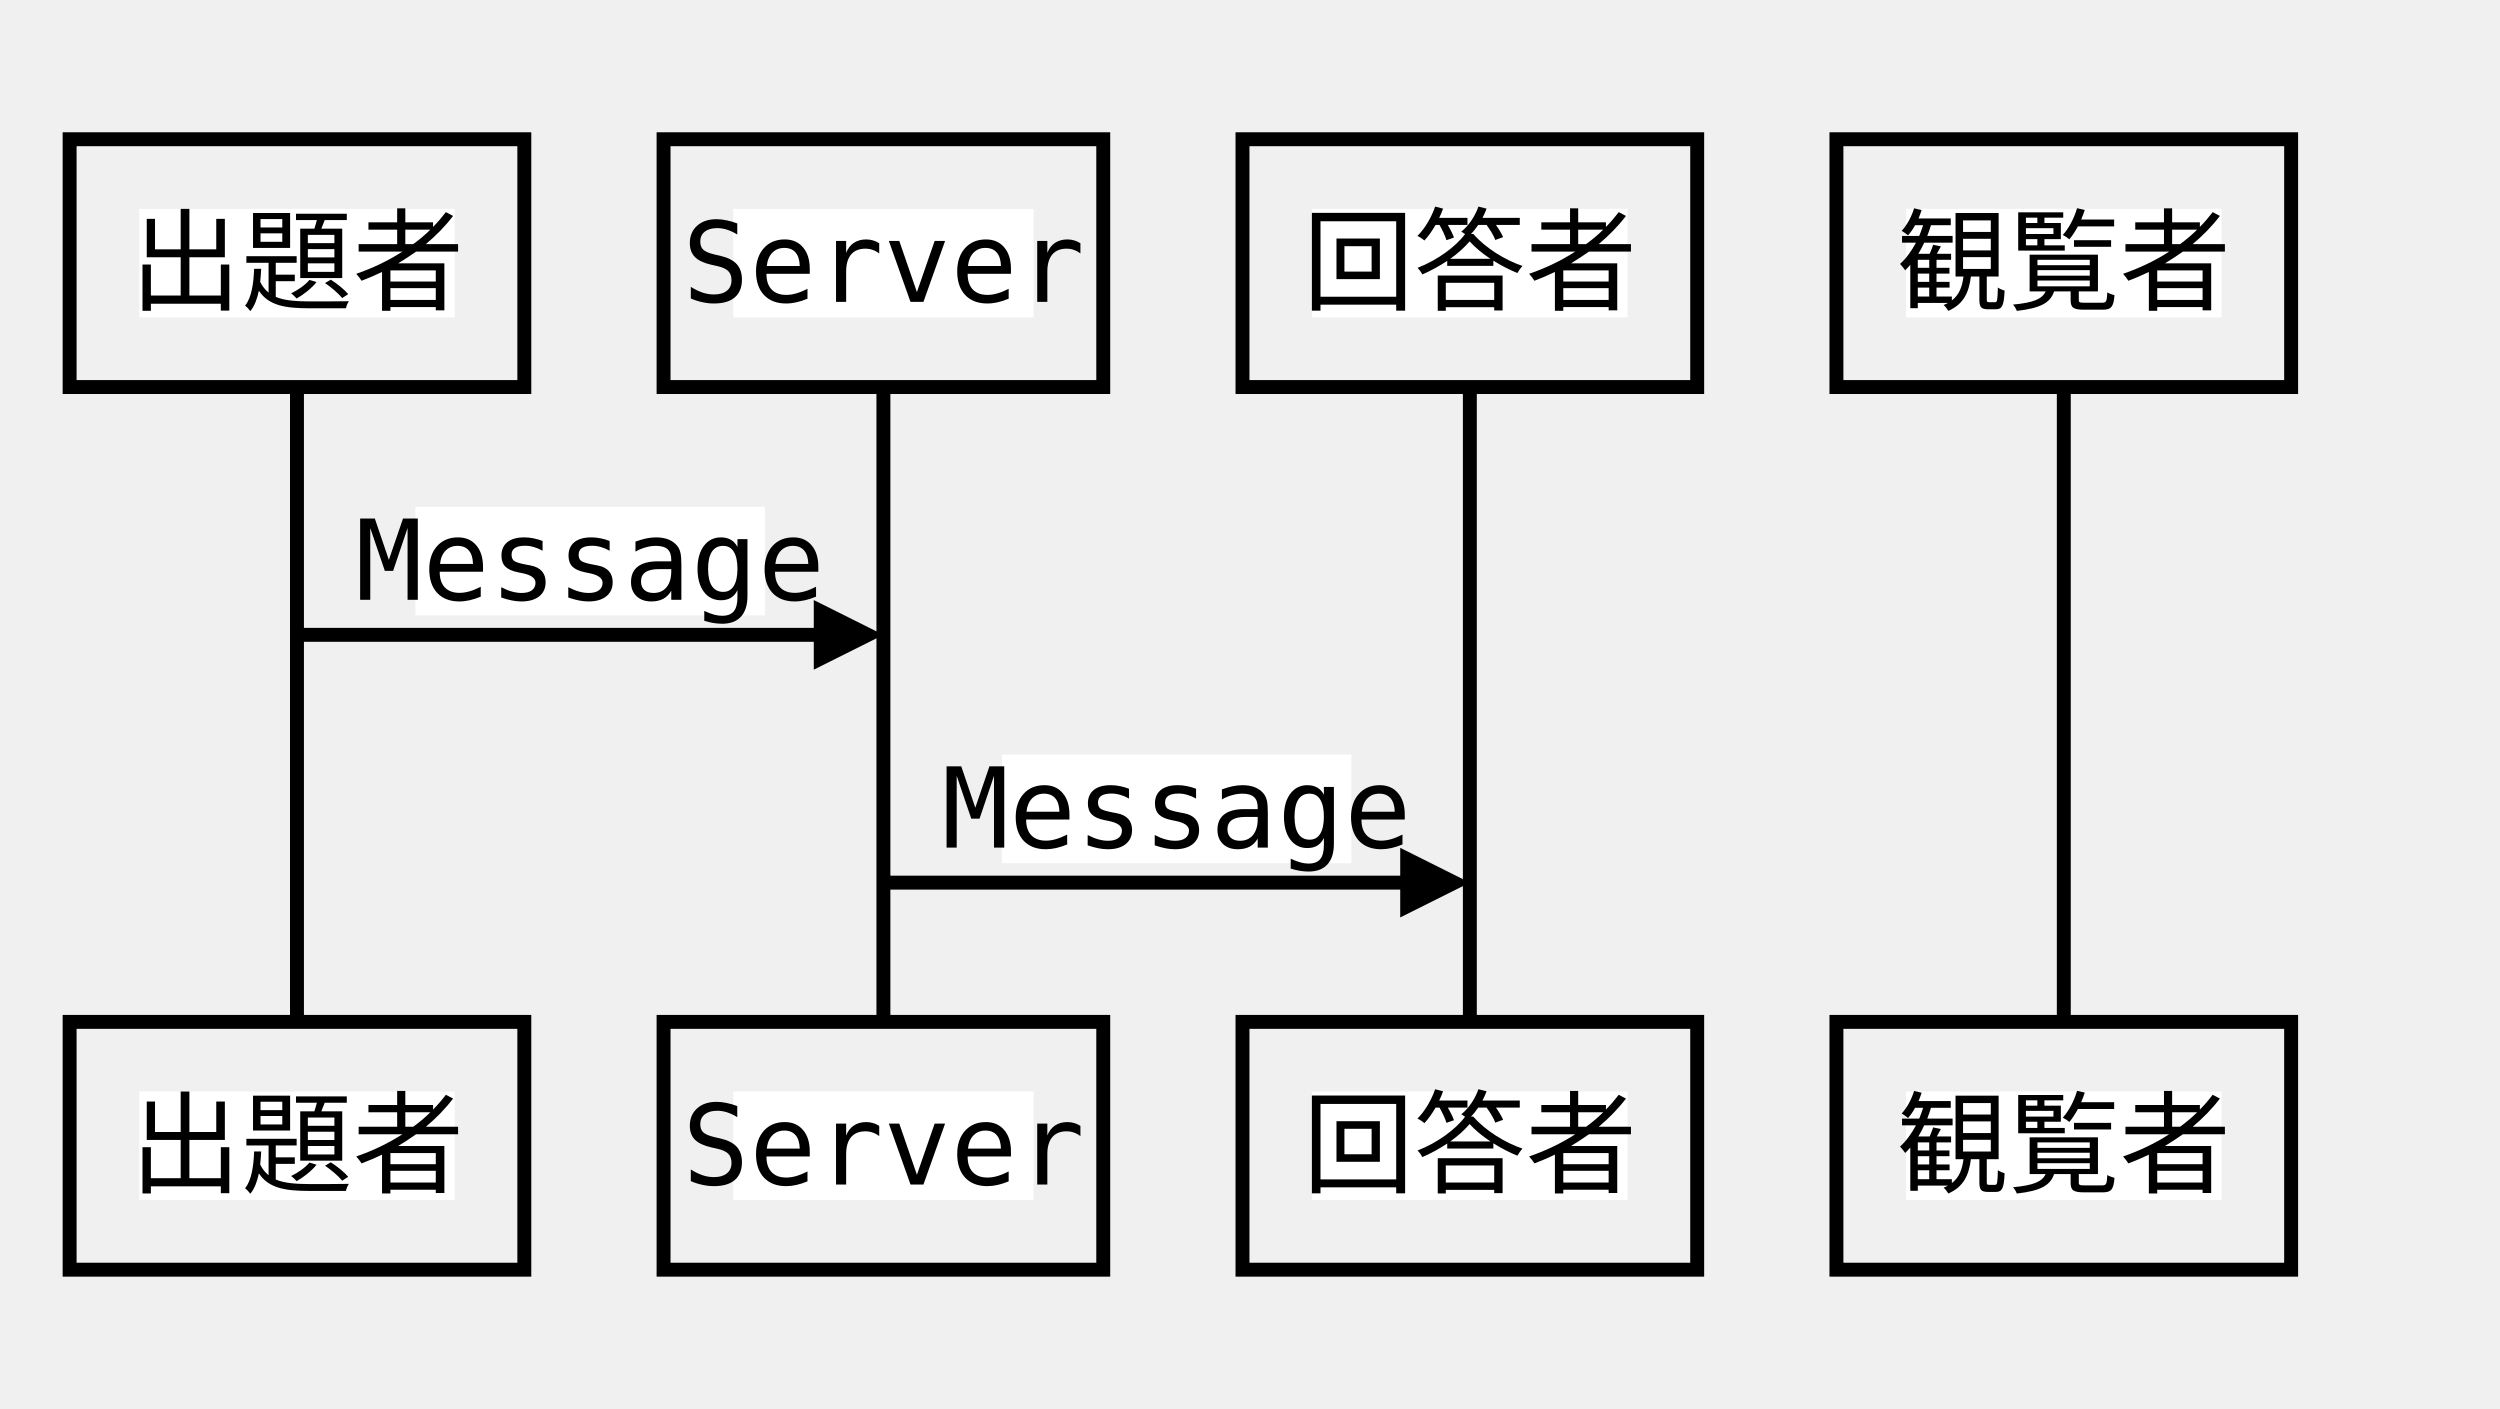
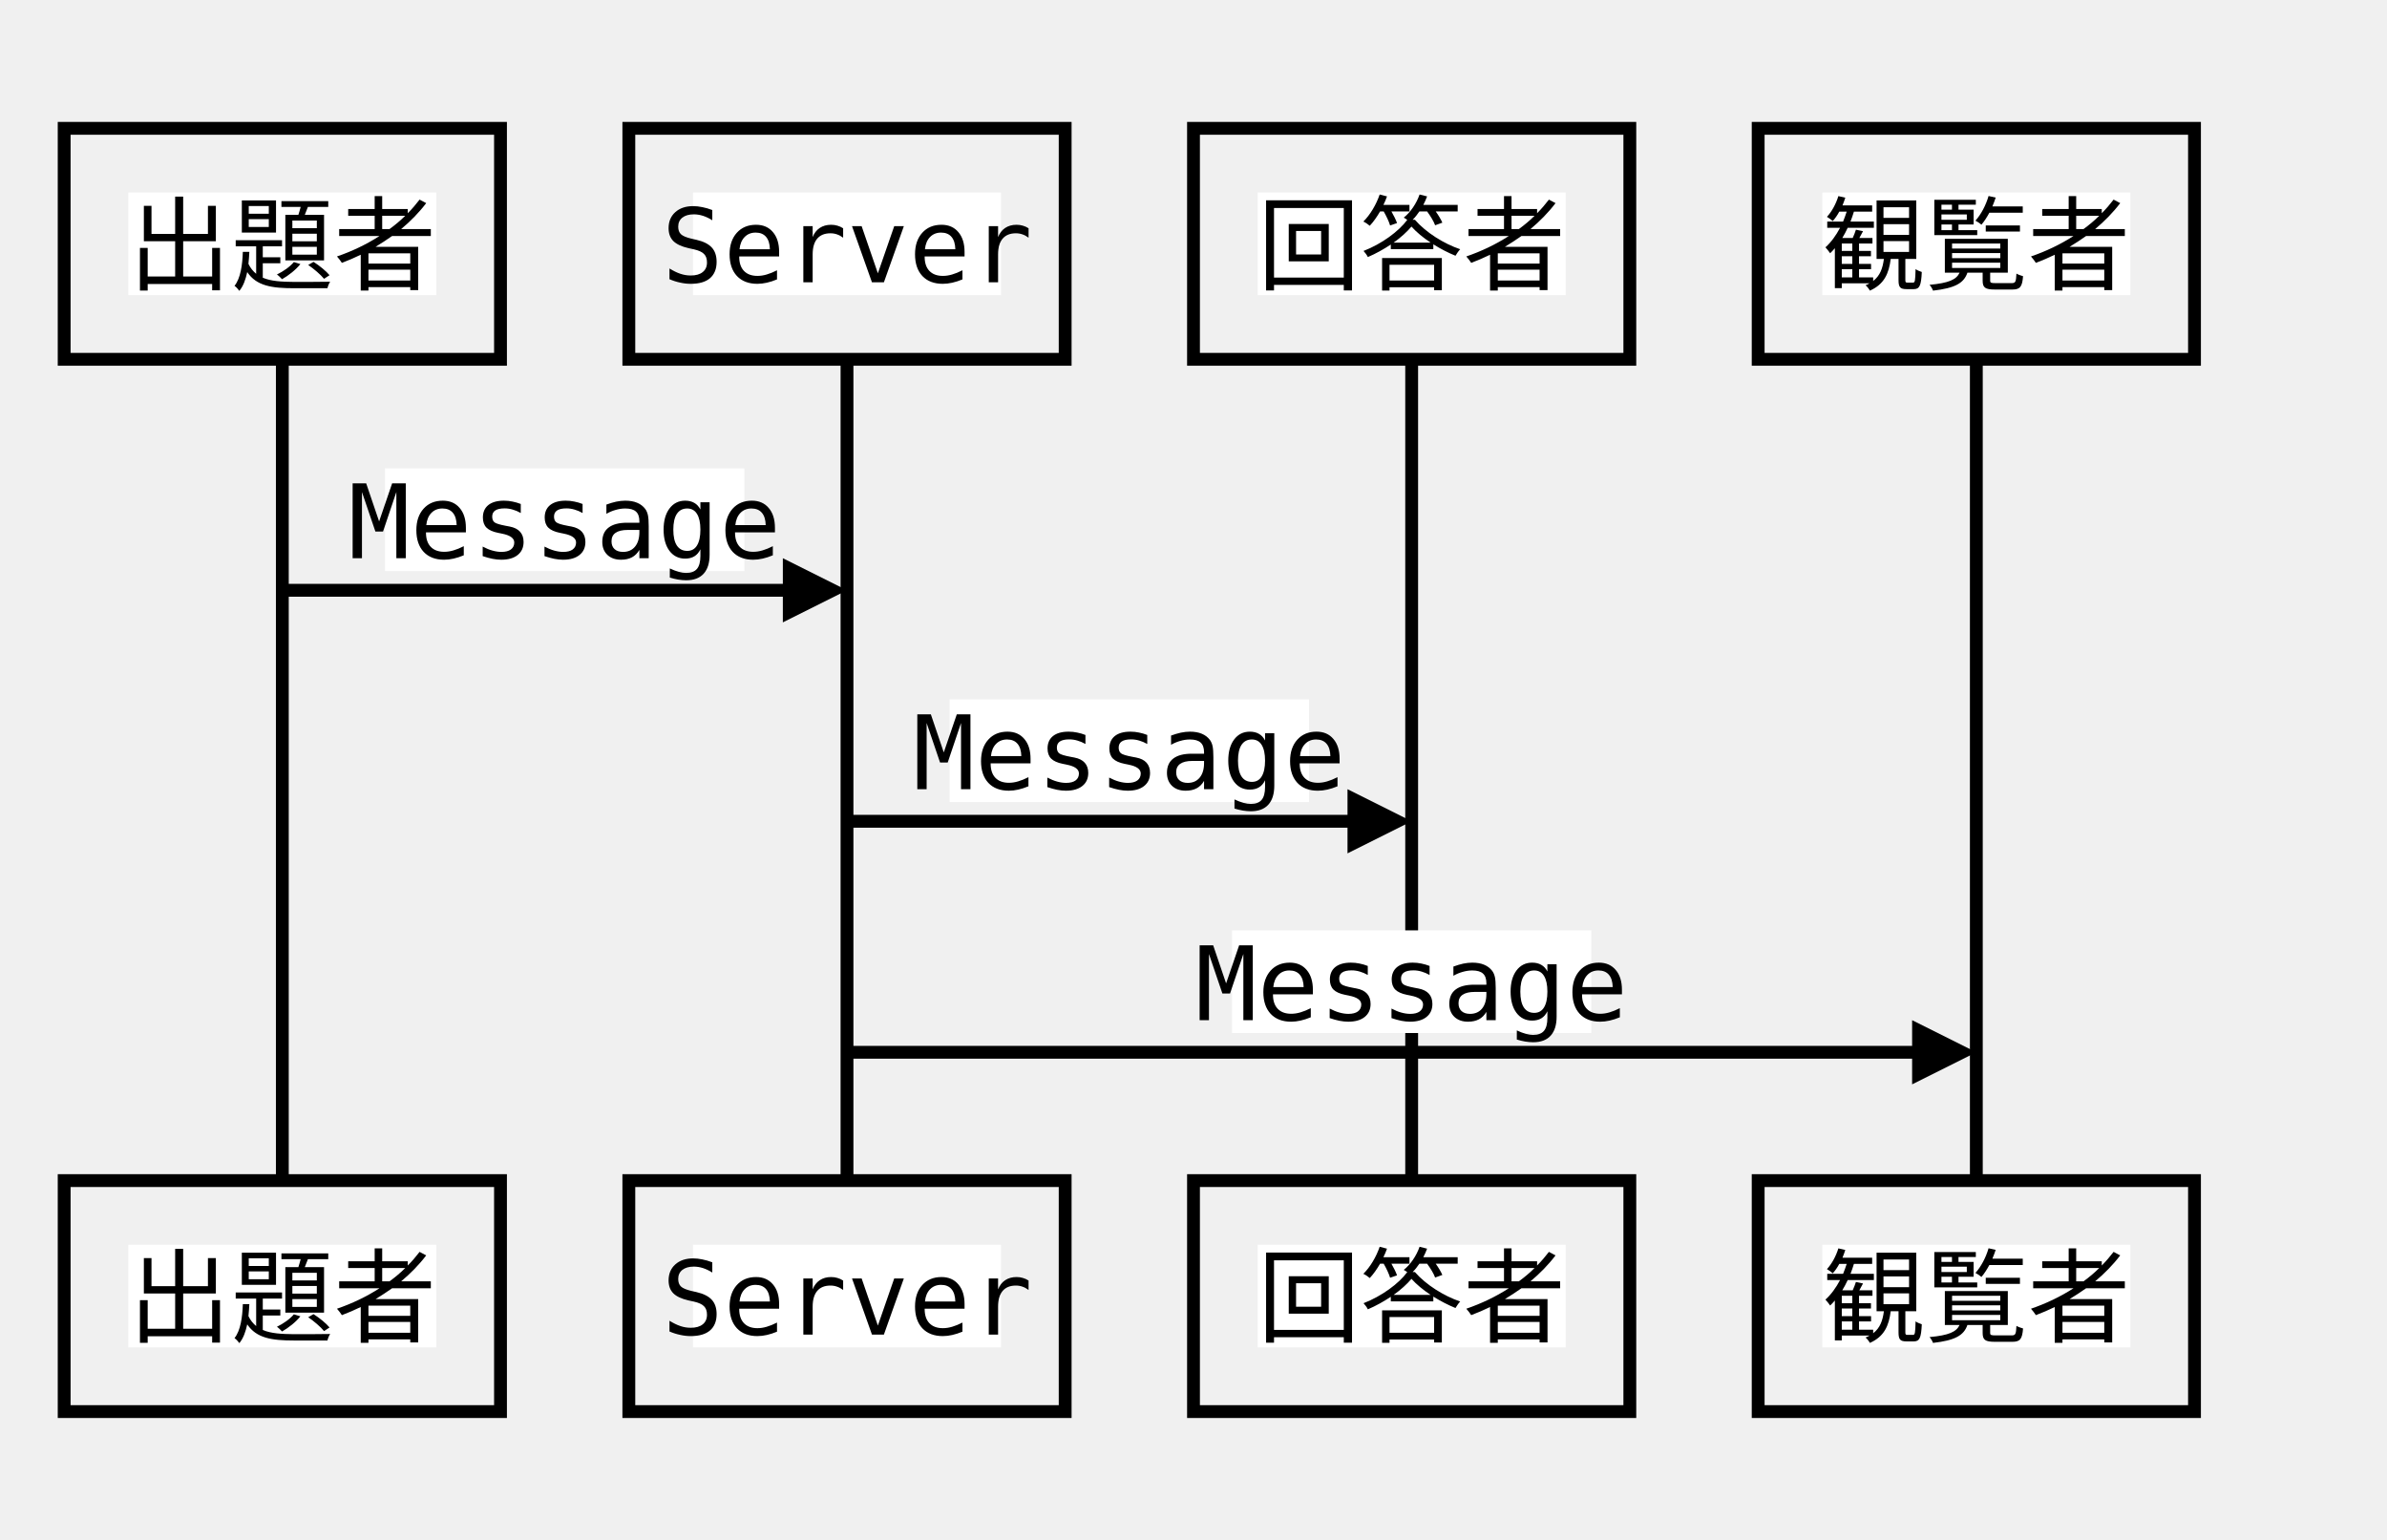
- <svg xmlns="http://www.w3.org/2000/svg" xmlns:xlink="http://www.w3.org/1999/xlink" height="202.375" version="1.1" width="359.094">
+ <svg xmlns="http://www.w3.org/2000/svg" xmlns:xlink="http://www.w3.org/1999/xlink" width="372" height="240">
+   <source>出題者-&gt;Server:Message
+ Server-&gt;回答者:Message
+ Server-&gt;観覧者:Message
+ </source>
  <defs style="-webkit-tap-highlight-color: rgba(0, 0, 0, 0);">
    <path stroke-linecap="round" d="M5,0 0,2.5 5,5z" id="raphael-marker-block" style="-webkit-tap-highlight-color: rgba(0, 0, 0, 0);" />
    <marker id="raphael-marker-endblock55" markerHeight="5" markerWidth="5" orient="auto" refX="2.5" refY="2.5" style="-webkit-tap-highlight-color: rgba(0, 0, 0, 0);">
      <use xlink:href="#raphael-marker-block" transform="rotate(180 2.5 2.5) scale(1,1)" stroke-width="1" fill="#000" stroke="none" style="-webkit-tap-highlight-color: rgba(0, 0, 0, 0);" />
    </marker>
  </defs>
-   <rect x="10" y="20" width="65.312" height="35.594" r="0" rx="0" ry="0" fill="none" stroke="#000000" stroke-width="2" style="-webkit-tap-highlight-color: rgba(0, 0, 0, 0);" />
-   <rect x="20" y="30" width="45.312" height="15.594" r="0" rx="0" ry="0" fill="#ffffff" stroke="none" style="-webkit-tap-highlight-color: rgba(0, 0, 0, 0);" />
-   <text x="42.656" y="37.797" text-anchor="middle" font="10px &quot;Arial&quot;" stroke="none" fill="#000000" font-size="16px" font-family="Andale Mono, monospace" style="-webkit-tap-highlight-color: rgba(0, 0, 0, 0); text-anchor: middle; font-style: normal; font-variant: normal; font-weight: normal; font-size: 16px; line-height: normal; font-family: 'Andale Mono', monospace;">
-     <tspan dy="5.562" style="-webkit-tap-highlight-color: rgba(0, 0, 0, 0);">出題者</tspan>
+   <rect x="10" y="20" width="68" height="36" r="0" rx="0" ry="0" fill="none" stroke="#000000" stroke-width="2" style="-webkit-tap-highlight-color: rgba(0, 0, 0, 0);" />
+   <rect x="20" y="30" width="48" height="16" r="0" rx="0" ry="0" fill="#ffffff" stroke="none" style="-webkit-tap-highlight-color: rgba(0, 0, 0, 0);" />
+   <text x="44" y="38" text-anchor="middle" font="10px &quot;Arial&quot;" stroke="none" fill="#000000" font-size="16px" font-family="Andale Mono, monospace" style="-webkit-tap-highlight-color: rgba(0, 0, 0, 0); text-anchor: middle; font-style: normal; font-variant: normal; font-weight: normal; font-size: 16px; line-height: normal; font-family: 'Andale Mono', monospace;">
+     <tspan dy="6" style="-webkit-tap-highlight-color: rgba(0, 0, 0, 0);">出題者</tspan>
  </text>
-   <rect x="10" y="146.781" width="65.312" height="35.594" r="0" rx="0" ry="0" fill="none" stroke="#000000" stroke-width="2" style="-webkit-tap-highlight-color: rgba(0, 0, 0, 0);" />
-   <rect x="20" y="156.781" width="45.312" height="15.594" r="0" rx="0" ry="0" fill="#ffffff" stroke="none" style="-webkit-tap-highlight-color: rgba(0, 0, 0, 0);" />
-   <text x="42.656" y="164.578" text-anchor="middle" font="10px &quot;Arial&quot;" stroke="none" fill="#000000" font-size="16px" font-family="Andale Mono, monospace" style="-webkit-tap-highlight-color: rgba(0, 0, 0, 0); text-anchor: middle; font-style: normal; font-variant: normal; font-weight: normal; font-size: 16px; line-height: normal; font-family: 'Andale Mono', monospace;">
-     <tspan dy="5.562" style="-webkit-tap-highlight-color: rgba(0, 0, 0, 0);">出題者</tspan>
+   <rect x="10" y="184" width="68" height="36" r="0" rx="0" ry="0" fill="none" stroke="#000000" stroke-width="2" style="-webkit-tap-highlight-color: rgba(0, 0, 0, 0);" />
+   <rect x="20" y="194" width="48" height="16" r="0" rx="0" ry="0" fill="#ffffff" stroke="none" style="-webkit-tap-highlight-color: rgba(0, 0, 0, 0);" />
+   <text x="44" y="202" text-anchor="middle" font="10px &quot;Arial&quot;" stroke="none" fill="#000000" font-size="16px" font-family="Andale Mono, monospace" style="-webkit-tap-highlight-color: rgba(0, 0, 0, 0); text-anchor: middle; font-style: normal; font-variant: normal; font-weight: normal; font-size: 16px; line-height: normal; font-family: 'Andale Mono', monospace;">
+     <tspan dy="6" style="-webkit-tap-highlight-color: rgba(0, 0, 0, 0);">出題者</tspan>
  </text>
-   <path fill="none" stroke="#000000" d="M42.656,55.594L42.656,146.781" stroke-width="2" style="-webkit-tap-highlight-color: rgba(0, 0, 0, 0);" />
-   <rect x="95.312" y="20" width="63.156" height="35.594" r="0" rx="0" ry="0" fill="none" stroke="#000000" stroke-width="2" style="-webkit-tap-highlight-color: rgba(0, 0, 0, 0);" />
-   <rect x="105.312" y="30" width="43.156" height="15.594" r="0" rx="0" ry="0" fill="#ffffff" stroke="none" style="-webkit-tap-highlight-color: rgba(0, 0, 0, 0);" />
-   <text x="126.891" y="37.797" text-anchor="middle" font="10px &quot;Arial&quot;" stroke="none" fill="#000000" font-size="16px" font-family="Andale Mono, monospace" style="-webkit-tap-highlight-color: rgba(0, 0, 0, 0); text-anchor: middle; font-style: normal; font-variant: normal; font-weight: normal; font-size: 16px; line-height: normal; font-family: 'Andale Mono', monospace;">
-     <tspan dy="5.562" style="-webkit-tap-highlight-color: rgba(0, 0, 0, 0);">Server</tspan>
+   <path fill="none" stroke="#000000" d="M44,56L44,184" stroke-width="2" style="-webkit-tap-highlight-color: rgba(0, 0, 0, 0);" />
+   <rect x="98" y="20" width="68" height="36" r="0" rx="0" ry="0" fill="none" stroke="#000000" stroke-width="2" style="-webkit-tap-highlight-color: rgba(0, 0, 0, 0);" />
+   <rect x="108" y="30" width="48" height="16" r="0" rx="0" ry="0" fill="#ffffff" stroke="none" style="-webkit-tap-highlight-color: rgba(0, 0, 0, 0);" />
+   <text x="132" y="38" text-anchor="middle" font="10px &quot;Arial&quot;" stroke="none" fill="#000000" font-size="16px" font-family="Andale Mono, monospace" style="-webkit-tap-highlight-color: rgba(0, 0, 0, 0); text-anchor: middle; font-style: normal; font-variant: normal; font-weight: normal; font-size: 16px; line-height: normal; font-family: 'Andale Mono', monospace;">
+     <tspan dy="6" style="-webkit-tap-highlight-color: rgba(0, 0, 0, 0);">Server</tspan>
  </text>
-   <rect x="95.312" y="146.781" width="63.156" height="35.594" r="0" rx="0" ry="0" fill="none" stroke="#000000" stroke-width="2" style="-webkit-tap-highlight-color: rgba(0, 0, 0, 0);" />
-   <rect x="105.312" y="156.781" width="43.156" height="15.594" r="0" rx="0" ry="0" fill="#ffffff" stroke="none" style="-webkit-tap-highlight-color: rgba(0, 0, 0, 0);" />
-   <text x="126.891" y="164.578" text-anchor="middle" font="10px &quot;Arial&quot;" stroke="none" fill="#000000" font-size="16px" font-family="Andale Mono, monospace" style="-webkit-tap-highlight-color: rgba(0, 0, 0, 0); text-anchor: middle; font-style: normal; font-variant: normal; font-weight: normal; font-size: 16px; line-height: normal; font-family: 'Andale Mono', monospace;">
-     <tspan dy="5.562" style="-webkit-tap-highlight-color: rgba(0, 0, 0, 0);">Server</tspan>
+   <rect x="98" y="184" width="68" height="36" r="0" rx="0" ry="0" fill="none" stroke="#000000" stroke-width="2" style="-webkit-tap-highlight-color: rgba(0, 0, 0, 0);" />
+   <rect x="108" y="194" width="48" height="16" r="0" rx="0" ry="0" fill="#ffffff" stroke="none" style="-webkit-tap-highlight-color: rgba(0, 0, 0, 0);" />
+   <text x="132" y="202" text-anchor="middle" font="10px &quot;Arial&quot;" stroke="none" fill="#000000" font-size="16px" font-family="Andale Mono, monospace" style="-webkit-tap-highlight-color: rgba(0, 0, 0, 0); text-anchor: middle; font-style: normal; font-variant: normal; font-weight: normal; font-size: 16px; line-height: normal; font-family: 'Andale Mono', monospace;">
+     <tspan dy="6" style="-webkit-tap-highlight-color: rgba(0, 0, 0, 0);">Server</tspan>
  </text>
-   <path fill="none" stroke="#000000" d="M126.891,55.594L126.891,146.781" stroke-width="2" style="-webkit-tap-highlight-color: rgba(0, 0, 0, 0);" />
-   <rect x="178.469" y="20" width="65.312" height="35.594" r="0" rx="0" ry="0" fill="none" stroke="#000000" stroke-width="2" style="-webkit-tap-highlight-color: rgba(0, 0, 0, 0);" />
-   <rect x="188.469" y="30" width="45.312" height="15.594" r="0" rx="0" ry="0" fill="#ffffff" stroke="none" style="-webkit-tap-highlight-color: rgba(0, 0, 0, 0);" />
-   <text x="211.125" y="37.797" text-anchor="middle" font="10px &quot;Arial&quot;" stroke="none" fill="#000000" font-size="16px" font-family="Andale Mono, monospace" style="-webkit-tap-highlight-color: rgba(0, 0, 0, 0); text-anchor: middle; font-style: normal; font-variant: normal; font-weight: normal; font-size: 16px; line-height: normal; font-family: 'Andale Mono', monospace;">
-     <tspan dy="5.562" style="-webkit-tap-highlight-color: rgba(0, 0, 0, 0);">回答者</tspan>
+   <path fill="none" stroke="#000000" d="M132,56L132,184" stroke-width="2" style="-webkit-tap-highlight-color: rgba(0, 0, 0, 0);" />
+   <rect x="186" y="20" width="68" height="36" r="0" rx="0" ry="0" fill="none" stroke="#000000" stroke-width="2" style="-webkit-tap-highlight-color: rgba(0, 0, 0, 0);" />
+   <rect x="196" y="30" width="48" height="16" r="0" rx="0" ry="0" fill="#ffffff" stroke="none" style="-webkit-tap-highlight-color: rgba(0, 0, 0, 0);" />
+   <text x="220" y="38" text-anchor="middle" font="10px &quot;Arial&quot;" stroke="none" fill="#000000" font-size="16px" font-family="Andale Mono, monospace" style="-webkit-tap-highlight-color: rgba(0, 0, 0, 0); text-anchor: middle; font-style: normal; font-variant: normal; font-weight: normal; font-size: 16px; line-height: normal; font-family: 'Andale Mono', monospace;">
+     <tspan dy="6" style="-webkit-tap-highlight-color: rgba(0, 0, 0, 0);">回答者</tspan>
  </text>
-   <rect x="178.469" y="146.781" width="65.312" height="35.594" r="0" rx="0" ry="0" fill="none" stroke="#000000" stroke-width="2" style="-webkit-tap-highlight-color: rgba(0, 0, 0, 0);" />
-   <rect x="188.469" y="156.781" width="45.312" height="15.594" r="0" rx="0" ry="0" fill="#ffffff" stroke="none" style="-webkit-tap-highlight-color: rgba(0, 0, 0, 0);" />
-   <text x="211.125" y="164.578" text-anchor="middle" font="10px &quot;Arial&quot;" stroke="none" fill="#000000" font-size="16px" font-family="Andale Mono, monospace" style="-webkit-tap-highlight-color: rgba(0, 0, 0, 0); text-anchor: middle; font-style: normal; font-variant: normal; font-weight: normal; font-size: 16px; line-height: normal; font-family: 'Andale Mono', monospace;">
-     <tspan dy="5.562" style="-webkit-tap-highlight-color: rgba(0, 0, 0, 0);">回答者</tspan>
+   <rect x="186" y="184" width="68" height="36" r="0" rx="0" ry="0" fill="none" stroke="#000000" stroke-width="2" style="-webkit-tap-highlight-color: rgba(0, 0, 0, 0);" />
+   <rect x="196" y="194" width="48" height="16" r="0" rx="0" ry="0" fill="#ffffff" stroke="none" style="-webkit-tap-highlight-color: rgba(0, 0, 0, 0);" />
+   <text x="220" y="202" text-anchor="middle" font="10px &quot;Arial&quot;" stroke="none" fill="#000000" font-size="16px" font-family="Andale Mono, monospace" style="-webkit-tap-highlight-color: rgba(0, 0, 0, 0); text-anchor: middle; font-style: normal; font-variant: normal; font-weight: normal; font-size: 16px; line-height: normal; font-family: 'Andale Mono', monospace;">
+     <tspan dy="6" style="-webkit-tap-highlight-color: rgba(0, 0, 0, 0);">回答者</tspan>
  </text>
-   <path fill="none" stroke="#000000" d="M211.125,55.594L211.125,146.781" stroke-width="2" style="-webkit-tap-highlight-color: rgba(0, 0, 0, 0);" />
-   <rect x="263.781" y="20" width="65.312" height="35.594" r="0" rx="0" ry="0" fill="none" stroke="#000000" stroke-width="2" style="-webkit-tap-highlight-color: rgba(0, 0, 0, 0);" />
-   <rect x="273.781" y="30" width="45.312" height="15.594" r="0" rx="0" ry="0" fill="#ffffff" stroke="none" style="-webkit-tap-highlight-color: rgba(0, 0, 0, 0);" />
-   <text x="296.438" y="37.797" text-anchor="middle" font="10px &quot;Arial&quot;" stroke="none" fill="#000000" font-size="16px" font-family="Andale Mono, monospace" style="-webkit-tap-highlight-color: rgba(0, 0, 0, 0); text-anchor: middle; font-style: normal; font-variant: normal; font-weight: normal; font-size: 16px; line-height: normal; font-family: 'Andale Mono', monospace;">
-     <tspan dy="5.562" style="-webkit-tap-highlight-color: rgba(0, 0, 0, 0);">観覧者</tspan>
+   <path fill="none" stroke="#000000" d="M220,56L220,184" stroke-width="2" style="-webkit-tap-highlight-color: rgba(0, 0, 0, 0);" />
+   <rect x="274" y="20" width="68" height="36" r="0" rx="0" ry="0" fill="none" stroke="#000000" stroke-width="2" style="-webkit-tap-highlight-color: rgba(0, 0, 0, 0);" />
+   <rect x="284" y="30" width="48" height="16" r="0" rx="0" ry="0" fill="#ffffff" stroke="none" style="-webkit-tap-highlight-color: rgba(0, 0, 0, 0);" />
+   <text x="308" y="38" text-anchor="middle" font="10px &quot;Arial&quot;" stroke="none" fill="#000000" font-size="16px" font-family="Andale Mono, monospace" style="-webkit-tap-highlight-color: rgba(0, 0, 0, 0); text-anchor: middle; font-style: normal; font-variant: normal; font-weight: normal; font-size: 16px; line-height: normal; font-family: 'Andale Mono', monospace;">
+     <tspan dy="6" style="-webkit-tap-highlight-color: rgba(0, 0, 0, 0);">観覧者</tspan>
  </text>
-   <rect x="263.781" y="146.781" width="65.312" height="35.594" r="0" rx="0" ry="0" fill="none" stroke="#000000" stroke-width="2" style="-webkit-tap-highlight-color: rgba(0, 0, 0, 0);" />
-   <rect x="273.781" y="156.781" width="45.312" height="15.594" r="0" rx="0" ry="0" fill="#ffffff" stroke="none" style="-webkit-tap-highlight-color: rgba(0, 0, 0, 0);" />
-   <text x="296.438" y="164.578" text-anchor="middle" font="10px &quot;Arial&quot;" stroke="none" fill="#000000" font-size="16px" font-family="Andale Mono, monospace" style="-webkit-tap-highlight-color: rgba(0, 0, 0, 0); text-anchor: middle; font-style: normal; font-variant: normal; font-weight: normal; font-size: 16px; line-height: normal; font-family: 'Andale Mono', monospace;">
-     <tspan dy="5.562" style="-webkit-tap-highlight-color: rgba(0, 0, 0, 0);">観覧者</tspan>
+   <rect x="274" y="184" width="68" height="36" r="0" rx="0" ry="0" fill="none" stroke="#000000" stroke-width="2" style="-webkit-tap-highlight-color: rgba(0, 0, 0, 0);" />
+   <rect x="284" y="194" width="48" height="16" r="0" rx="0" ry="0" fill="#ffffff" stroke="none" style="-webkit-tap-highlight-color: rgba(0, 0, 0, 0);" />
+   <text x="308" y="202" text-anchor="middle" font="10px &quot;Arial&quot;" stroke="none" fill="#000000" font-size="16px" font-family="Andale Mono, monospace" style="-webkit-tap-highlight-color: rgba(0, 0, 0, 0); text-anchor: middle; font-style: normal; font-variant: normal; font-weight: normal; font-size: 16px; line-height: normal; font-family: 'Andale Mono', monospace;">
+     <tspan dy="6" style="-webkit-tap-highlight-color: rgba(0, 0, 0, 0);">観覧者</tspan>
  </text>
-   <path fill="none" stroke="#000000" d="M296.438,55.594L296.438,146.781" stroke-width="2" style="-webkit-tap-highlight-color: rgba(0, 0, 0, 0);" />
-   <rect x="59.672" y="72.797" width="50.203" height="15.594" r="0" rx="0" ry="0" fill="#ffffff" stroke="none" style="-webkit-tap-highlight-color: rgba(0, 0, 0, 0);" />
-   <text x="84.773" y="80.594" text-anchor="middle" font="10px &quot;Arial&quot;" stroke="none" fill="#000000" font-size="16px" font-family="Andale Mono, monospace" style="-webkit-tap-highlight-color: rgba(0, 0, 0, 0); text-anchor: middle; font-style: normal; font-variant: normal; font-weight: normal; font-size: 16px; line-height: normal; font-family: 'Andale Mono', monospace;">
-     <tspan dy="5.562" style="-webkit-tap-highlight-color: rgba(0, 0, 0, 0);">Message</tspan>
+   <path fill="none" stroke="#000000" d="M308,56L308,184" stroke-width="2" style="-webkit-tap-highlight-color: rgba(0, 0, 0, 0);" />
+   <rect x="60" y="73" width="56" height="16" r="0" rx="0" ry="0" fill="#ffffff" stroke="none" style="-webkit-tap-highlight-color: rgba(0, 0, 0, 0);" />
+   <text x="88" y="81" text-anchor="middle" font="10px &quot;Arial&quot;" stroke="none" fill="#000000" font-size="16px" font-family="Andale Mono, monospace" style="-webkit-tap-highlight-color: rgba(0, 0, 0, 0); text-anchor: middle; font-style: normal; font-variant: normal; font-weight: normal; font-size: 16px; line-height: normal; font-family: 'Andale Mono', monospace;">
+     <tspan dy="6" style="-webkit-tap-highlight-color: rgba(0, 0, 0, 0);">Message</tspan>
  </text>
-   <path fill="none" stroke="#000000" d="M42.656,91.188C42.656,91.188,103.775,91.188,121.889,91.188" stroke-width="2" marker-end="url(#raphael-marker-endblock55)" stroke-dasharray="0" style="-webkit-tap-highlight-color: rgba(0, 0, 0, 0);" />
-   <rect x="143.906" y="108.391" width="50.203" height="15.594" r="0" rx="0" ry="0" fill="#ffffff" stroke="none" style="-webkit-tap-highlight-color: rgba(0, 0, 0, 0);" />
-   <text x="169.008" y="116.188" text-anchor="middle" font="10px &quot;Arial&quot;" stroke="none" fill="#000000" font-size="16px" font-family="Andale Mono, monospace" style="-webkit-tap-highlight-color: rgba(0, 0, 0, 0); text-anchor: middle; font-style: normal; font-variant: normal; font-weight: normal; font-size: 16px; line-height: normal; font-family: 'Andale Mono', monospace;">
-     <tspan dy="5.562" style="-webkit-tap-highlight-color: rgba(0, 0, 0, 0);">Message</tspan>
+   <path fill="none" stroke="#000000" d="M44,92C44,92,108.364,92,127.001,92" stroke-width="2" marker-end="url(#raphael-marker-endblock55)" stroke-dasharray="0" style="-webkit-tap-highlight-color: rgba(0, 0, 0, 0);" />
+   <rect x="148" y="109" width="56" height="16" r="0" rx="0" ry="0" fill="#ffffff" stroke="none" style="-webkit-tap-highlight-color: rgba(0, 0, 0, 0);" />
+   <text x="176" y="117" text-anchor="middle" font="10px &quot;Arial&quot;" stroke="none" fill="#000000" font-size="16px" font-family="Andale Mono, monospace" style="-webkit-tap-highlight-color: rgba(0, 0, 0, 0); text-anchor: middle; font-style: normal; font-variant: normal; font-weight: normal; font-size: 16px; line-height: normal; font-family: 'Andale Mono', monospace;">
+     <tspan dy="6" style="-webkit-tap-highlight-color: rgba(0, 0, 0, 0);">Message</tspan>
  </text>
-   <path fill="none" stroke="#000000" d="M126.891,126.781C126.891,126.781,188.009,126.781,206.124,126.781" stroke-width="2" marker-end="url(#raphael-marker-endblock55)" stroke-dasharray="0" style="-webkit-tap-highlight-color: rgba(0, 0, 0, 0);" />
+   <path fill="none" stroke="#000000" d="M132,128C132,128,196.364,128,215.001,128" stroke-width="2" marker-end="url(#raphael-marker-endblock55)" stroke-dasharray="0" style="-webkit-tap-highlight-color: rgba(0, 0, 0, 0);" />
+   <rect x="192" y="145" width="56" height="16" r="0" rx="0" ry="0" fill="#ffffff" stroke="none" style="-webkit-tap-highlight-color: rgba(0, 0, 0, 0);" />
+   <text x="220" y="153" text-anchor="middle" font="10px &quot;Arial&quot;" stroke="none" fill="#000000" font-size="16px" font-family="Andale Mono, monospace" style="-webkit-tap-highlight-color: rgba(0, 0, 0, 0); text-anchor: middle; font-style: normal; font-variant: normal; font-weight: normal; font-size: 16px; line-height: normal; font-family: 'Andale Mono', monospace;">
+     <tspan dy="6" style="-webkit-tap-highlight-color: rgba(0, 0, 0, 0);">Message</tspan>
+   </text>
+   <path fill="none" stroke="#000000" d="M132,164C132,164,274.297,164,302.993,164" stroke-width="2" marker-end="url(#raphael-marker-endblock55)" stroke-dasharray="0" style="-webkit-tap-highlight-color: rgba(0, 0, 0, 0);" />
</svg>
